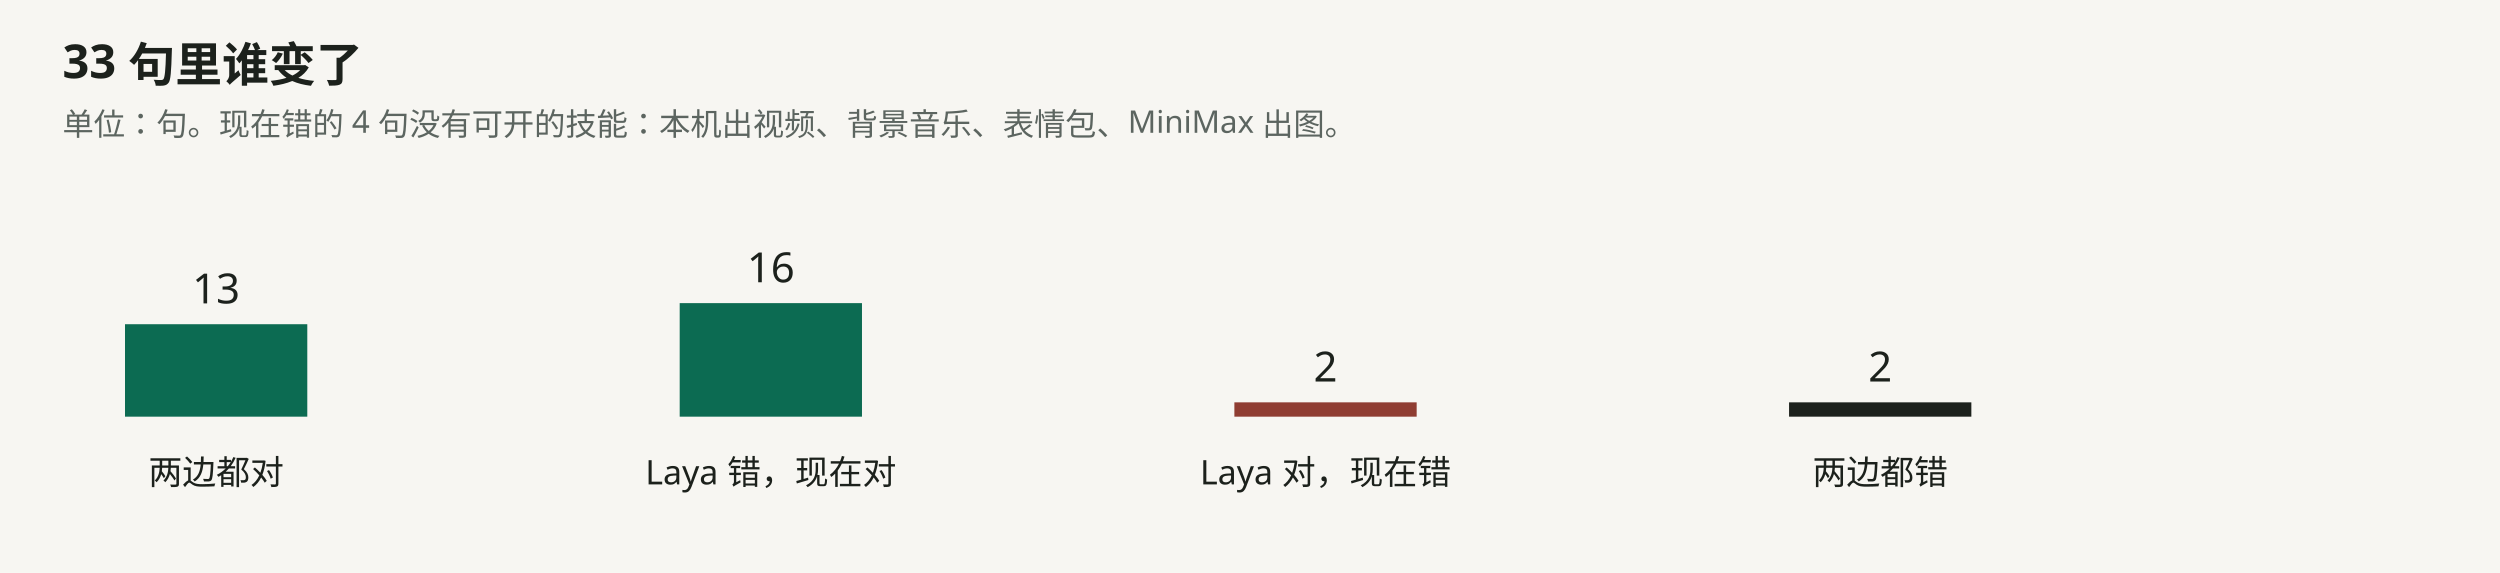
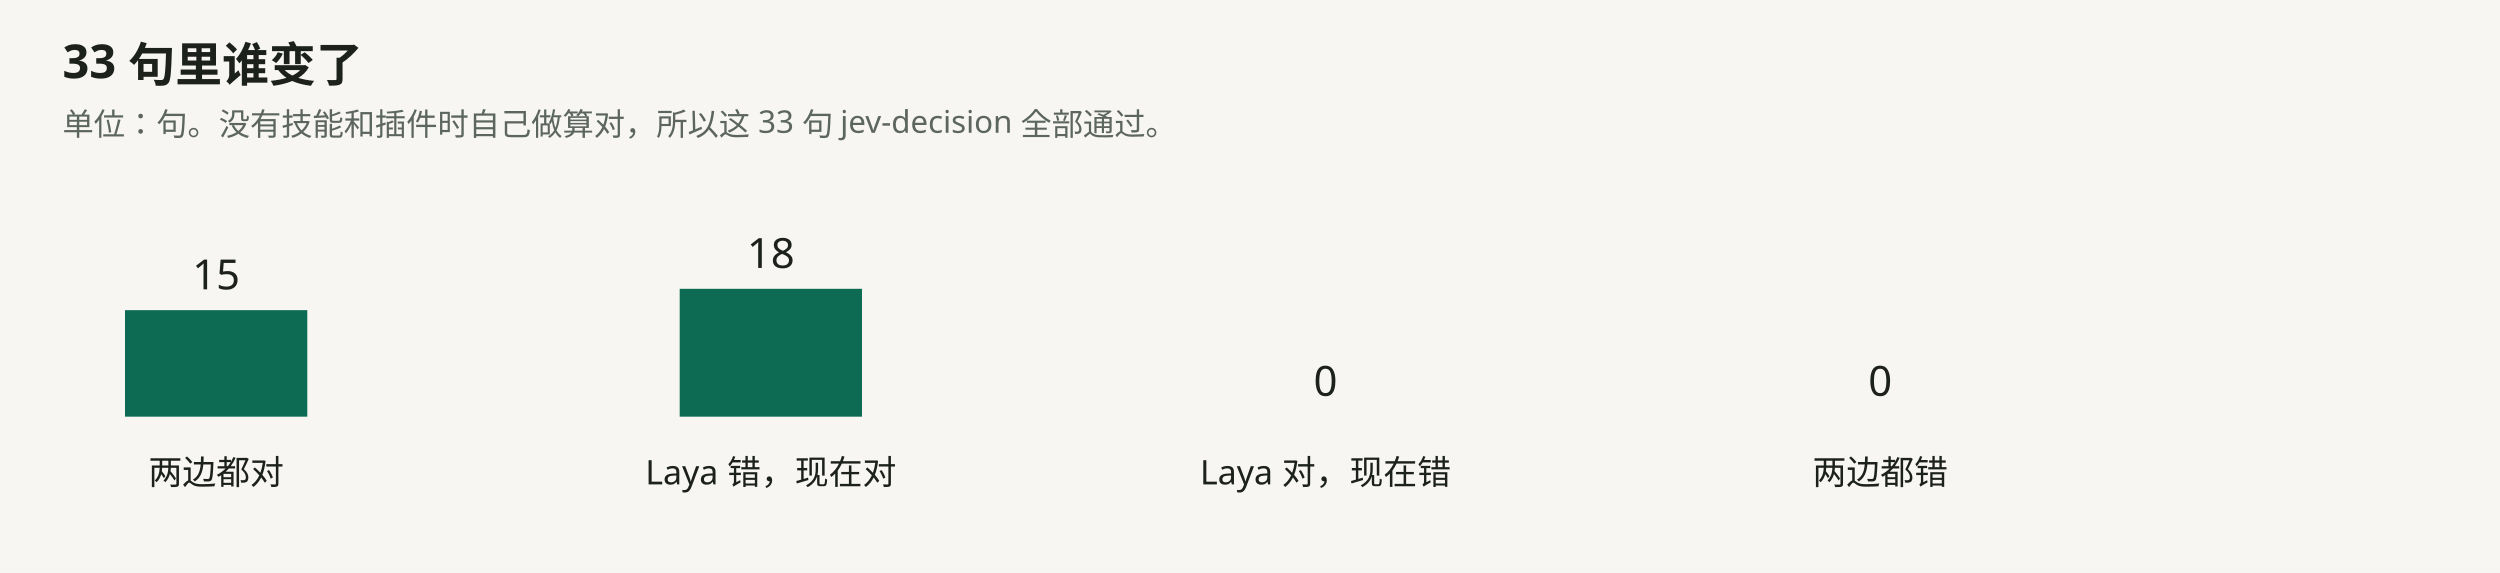
<svg xmlns="http://www.w3.org/2000/svg" width="960" height="220" viewBox="0 0 960 220">
  <rect width="960" height="220" fill="#f7f6f2" />
  <text x="24" y="30" font-family="Noto Sans SC, Segoe UI, sans-serif" font-size="18" font-weight="700" fill="#1c211c">33 句里谁变了</text>
-   <text x="24" y="52" font-family="Noto Sans SC, Segoe UI, sans-serif" font-size="12" fill="#5c6560">单位：句。现在错的 4 句没有可开的技能：本机出视频、背景音乐、表情包、MiniMax 出图。</text>
-   <rect x="48.0" y="124.5" width="70" height="35.5" fill="#0c6b52" />
-   <text x="83.0" y="116.5" text-anchor="middle" font-size="16" font-family="Segoe UI, sans-serif" fill="#1c211c">13</text>
+   <text x="24" y="52" font-family="Noto Sans SC, Segoe UI, sans-serif" font-size="12" fill="#5c6560">单位：句。没有技能和插件时自己做算对，所以这 33 句 jev-decision 全部通过。</text>
+   <rect x="48.0" y="119.1" width="70" height="40.9" fill="#0c6b52" />
+   <text x="83.0" y="111.1" text-anchor="middle" font-size="16" font-family="Segoe UI, sans-serif" fill="#1c211c">15</text>
  <text x="83.0" y="186" text-anchor="middle" font-size="13" font-family="Noto Sans SC, Segoe UI, sans-serif" fill="#1c211c">两边都对</text>
-   <rect x="261.0" y="116.4" width="70" height="43.6" fill="#0c6b52" />
-   <text x="296.0" y="108.4" text-anchor="middle" font-size="16" font-family="Segoe UI, sans-serif" fill="#1c211c">16</text>
+   <rect x="261.0" y="110.9" width="70" height="49.1" fill="#0c6b52" />
+   <text x="296.0" y="102.9" text-anchor="middle" font-size="16" font-family="Segoe UI, sans-serif" fill="#1c211c">18</text>
  <text x="296.0" y="186" text-anchor="middle" font-size="13" font-family="Noto Sans SC, Segoe UI, sans-serif" fill="#1c211c">Laya 错，现在对</text>
-   <rect x="474.0" y="154.5" width="70" height="5.5" fill="#8f3d32" />
-   <text x="509.0" y="146.5" text-anchor="middle" font-size="16" font-family="Segoe UI, sans-serif" fill="#1c211c">2</text>
+   <rect x="474.0" y="160.0" width="70" height="0.0" fill="#8f3d32" />
+   <text x="509.0" y="152.0" text-anchor="middle" font-size="16" font-family="Segoe UI, sans-serif" fill="#1c211c">0</text>
  <text x="509.0" y="186" text-anchor="middle" font-size="13" font-family="Noto Sans SC, Segoe UI, sans-serif" fill="#1c211c">Laya 对，现在错</text>
-   <rect x="687.0" y="154.5" width="70" height="5.5" fill="#1c211c" />
-   <text x="722.0" y="146.5" text-anchor="middle" font-size="16" font-family="Segoe UI, sans-serif" fill="#1c211c">2</text>
+   <rect x="687.0" y="160.0" width="70" height="0.0" fill="#1c211c" />
+   <text x="722.0" y="152.0" text-anchor="middle" font-size="16" font-family="Segoe UI, sans-serif" fill="#1c211c">0</text>
  <text x="722.0" y="186" text-anchor="middle" font-size="13" font-family="Noto Sans SC, Segoe UI, sans-serif" fill="#1c211c">两边都错</text>
</svg>
